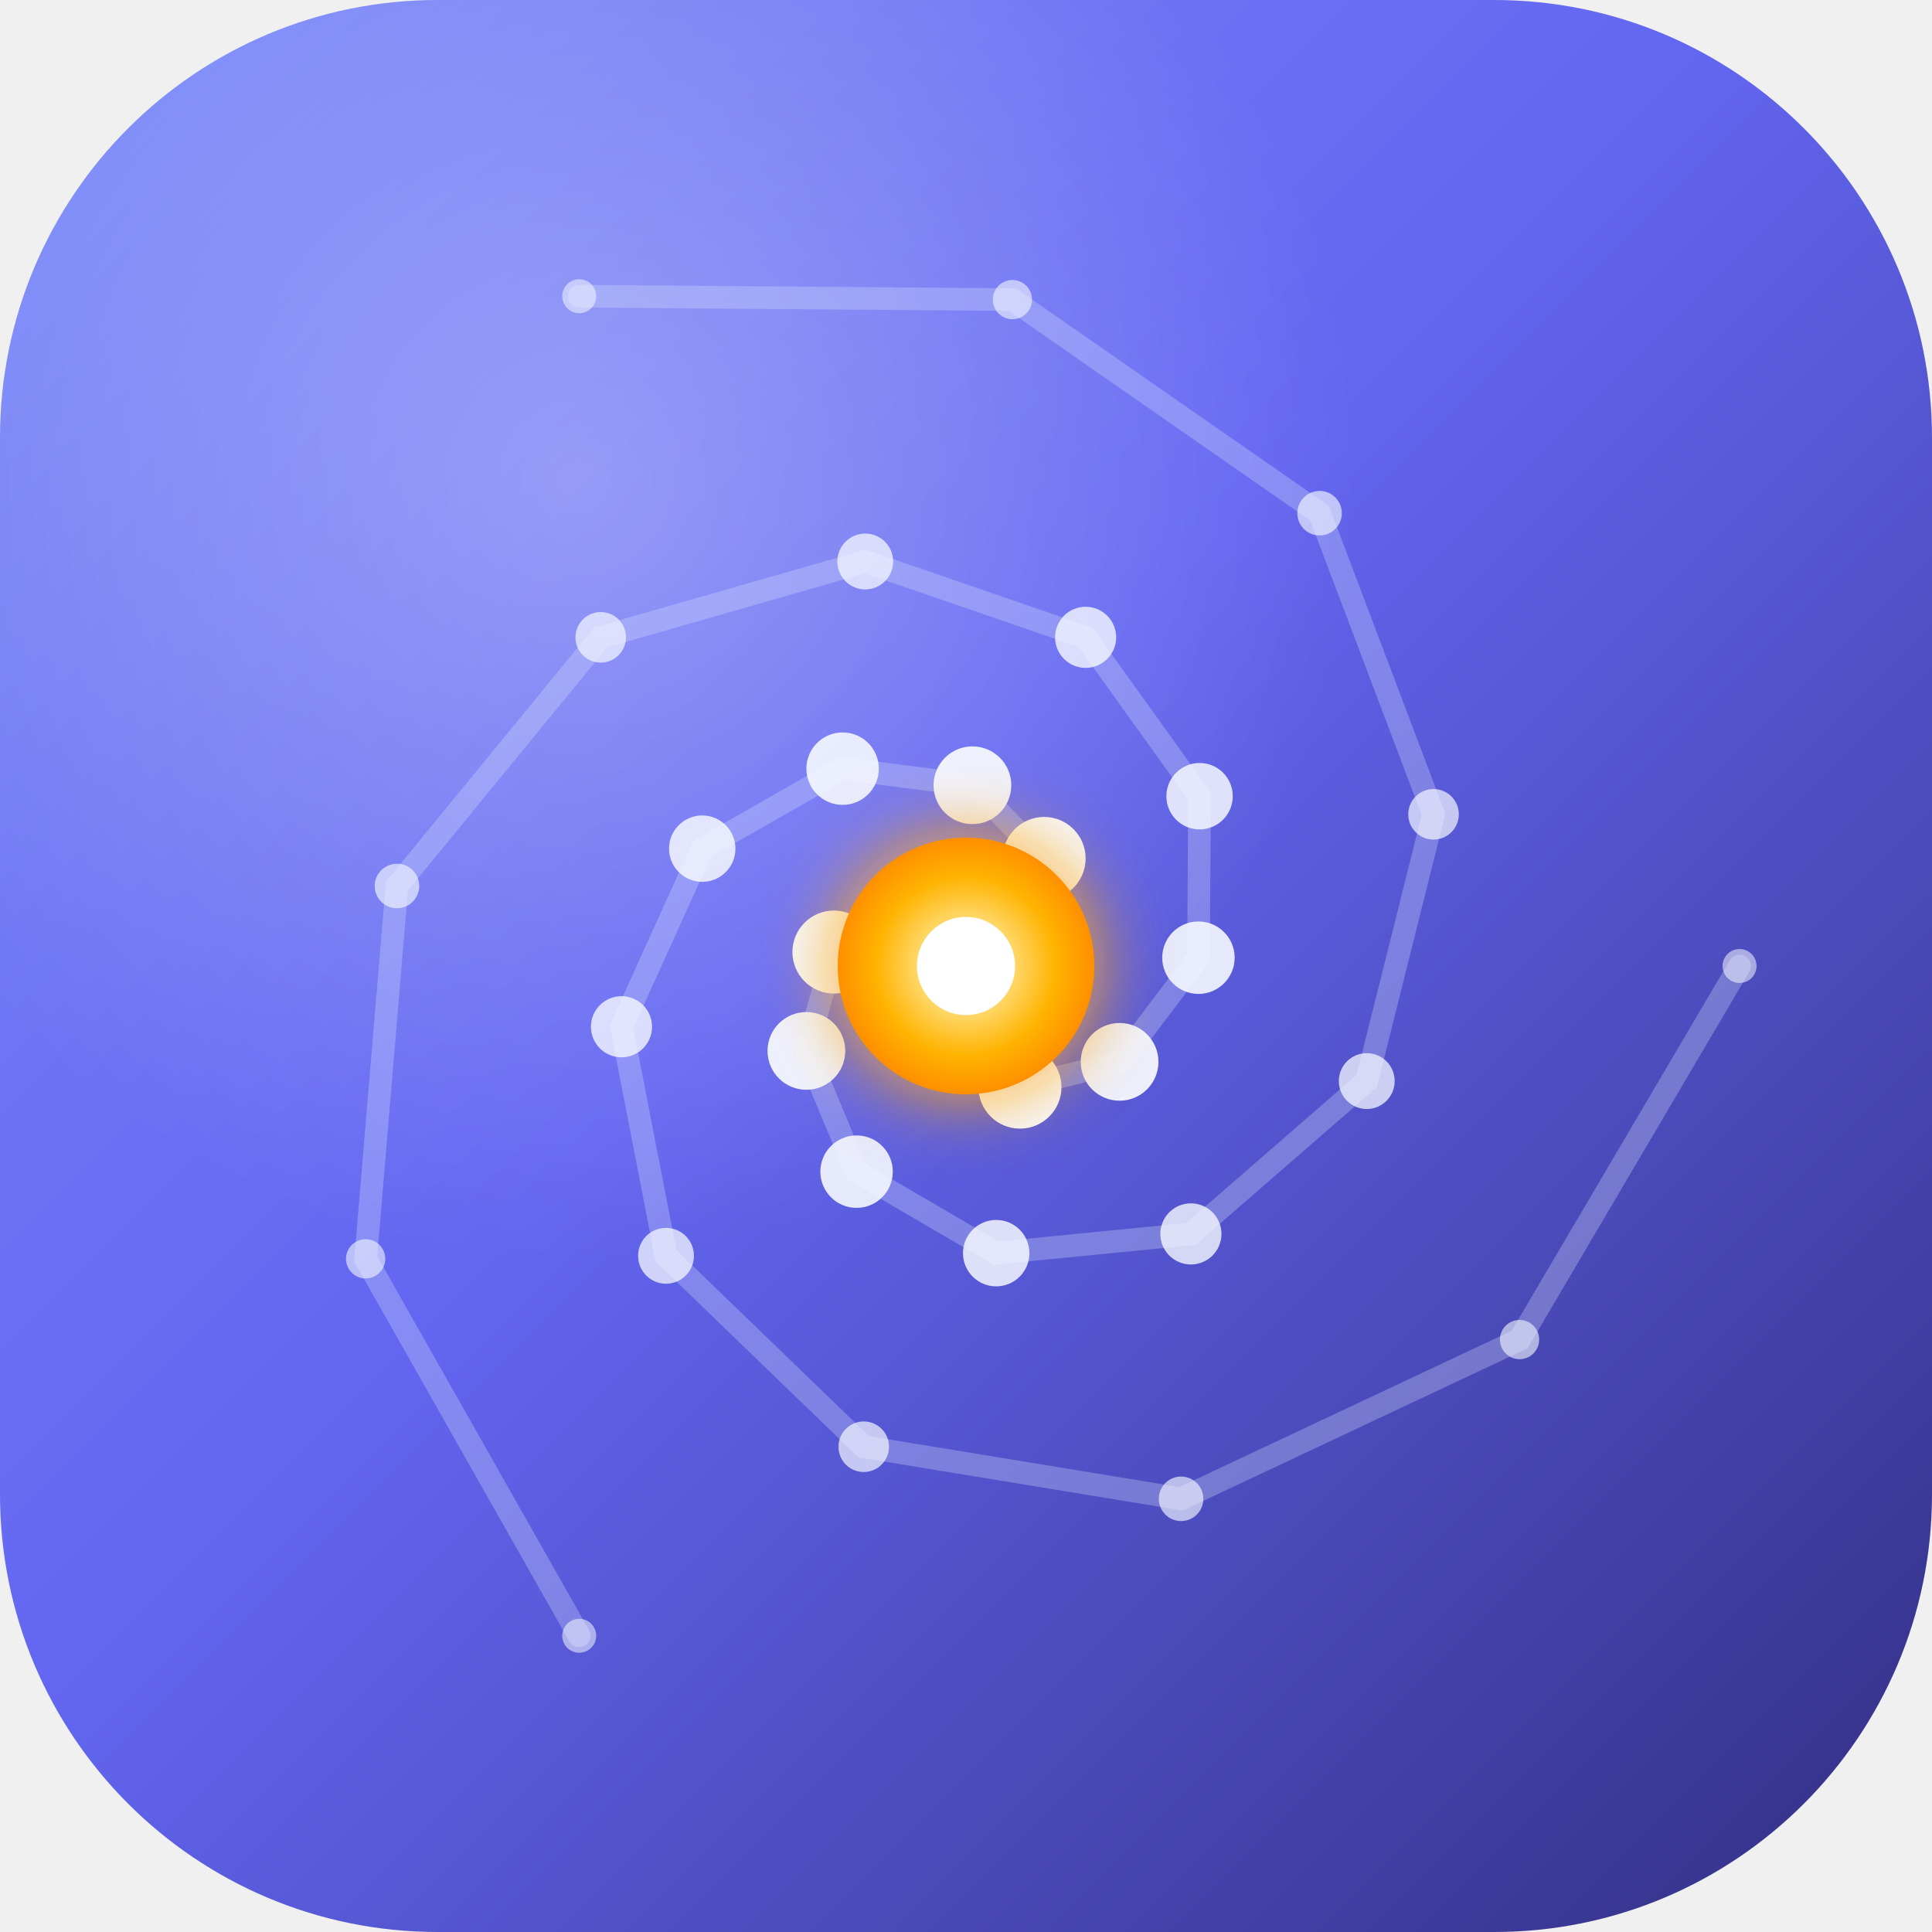
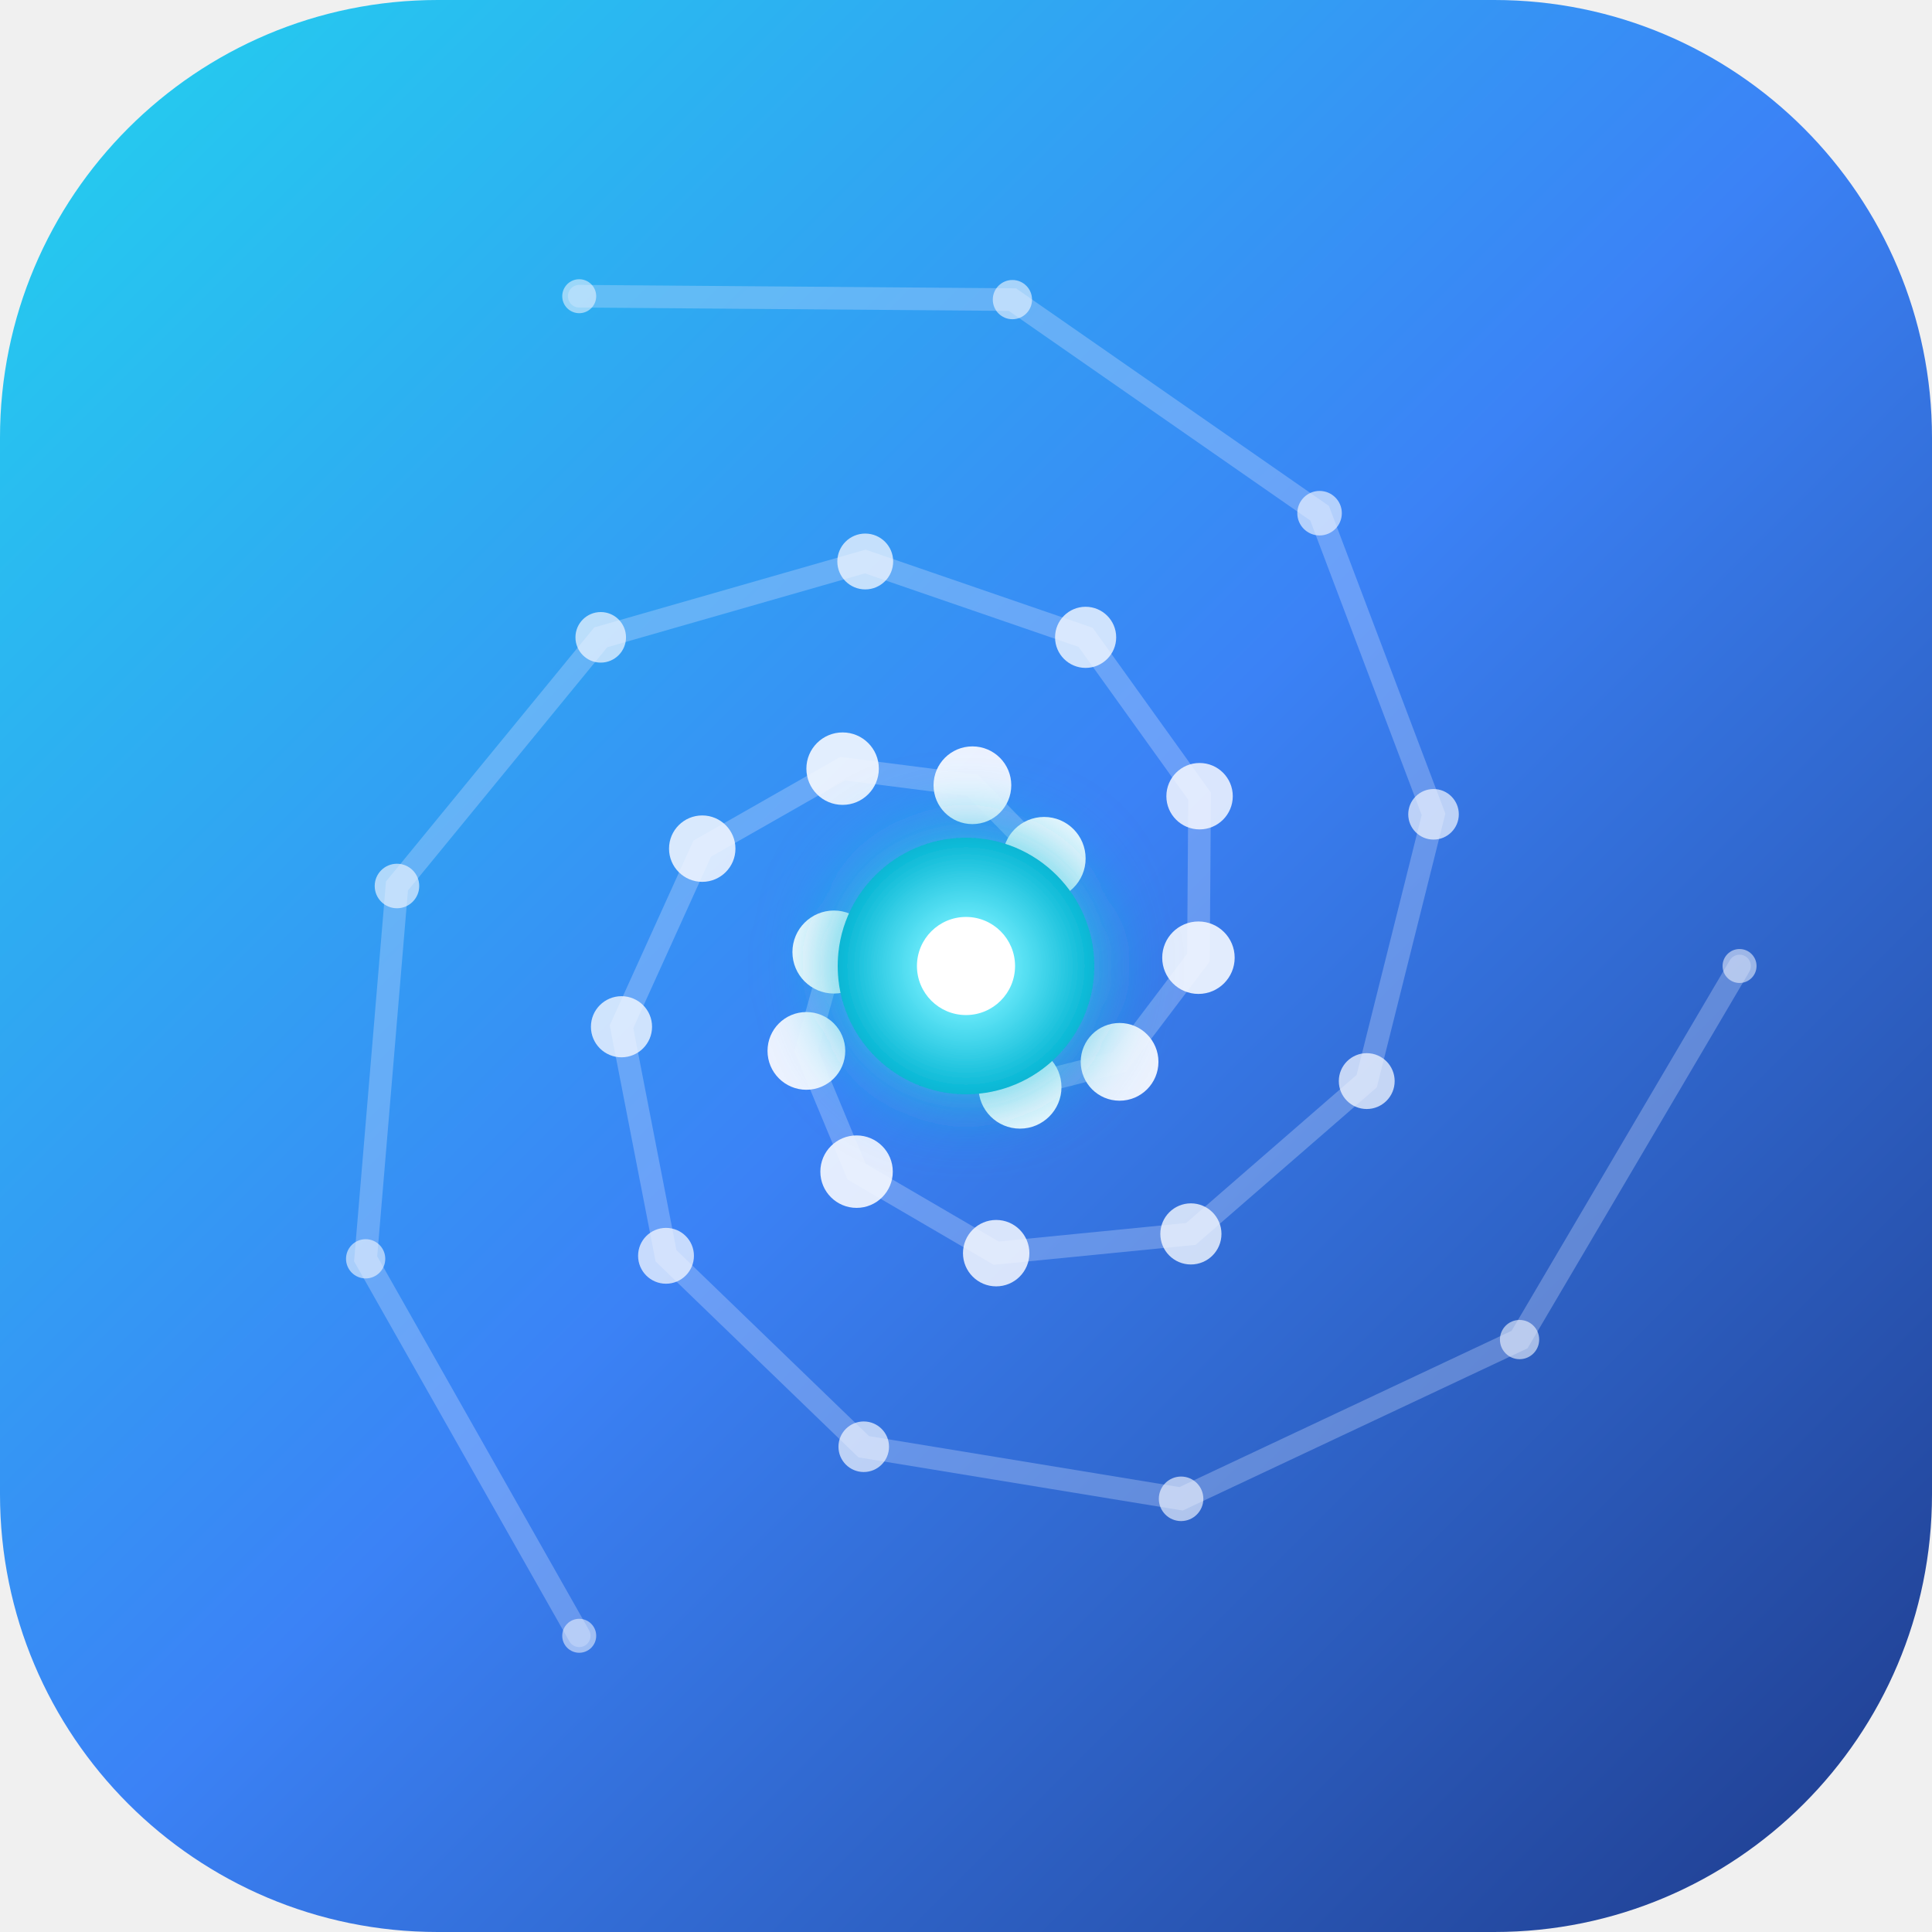
- <svg xmlns="http://www.w3.org/2000/svg" viewBox="0 0 512 512" width="512" height="512" role="img" aria-label="turboswarm logo">
+ <svg xmlns="http://www.w3.org/2000/svg" viewBox="0 0 512 512" width="512" height="512">
  <defs>
    <linearGradient id="bg" x1="0" y1="0" x2="1" y2="1">
-       <stop offset="0" stop-color="#7c8cf8" />
-       <stop offset="0.45" stop-color="#6366f1" />
-       <stop offset="1" stop-color="#312e81" />
+       <stop offset="0" stop-color="#22d3ee" />
+       <stop offset="0.5" stop-color="#3b82f6" />
+       <stop offset="1" stop-color="#1e3a8a" />
    </linearGradient>
-     <radialGradient id="light" cx="0.3" cy="0.25" r="0.8">
-       <stop offset="0" stop-color="#ffffff" stop-opacity="0.28" />
-       <stop offset="0.5" stop-color="#ffffff" stop-opacity="0" />
-     </radialGradient>
    <radialGradient id="core" cx="0.5" cy="0.5" r="0.5">
-       <stop offset="0" stop-color="#ffffff" />
-       <stop offset="0.30" stop-color="#ffe082" />
-       <stop offset="0.70" stop-color="#ffb300" />
-       <stop offset="1" stop-color="#ff8f00" />
+       <stop offset="0" stop-color="#fff" />
+       <stop offset="0.35" stop-color="#67e8f9" />
+       <stop offset="1" stop-color="#06b6d4" />
    </radialGradient>
    <filter id="glow" x="-80%" y="-80%" width="260%" height="260%">
      <feGaussianBlur stdDeviation="10" result="b" />
      <feMerge>
        <feMergeNode in="b" />
        <feMergeNode in="SourceGraphic" />
      </feMerge>
    </filter>
  </defs>
  <rect width="512" height="512" rx="116" fill="url(#bg)" />
-   <rect width="512" height="512" rx="116" fill="url(#light)" />
  <g fill="none" stroke="#dbe4ff" stroke-width="6" stroke-linecap="round" stroke-opacity="0.30">
    <path d="M 461.0 256.0 L 402.7 355.0 L 313.0 397.2 L 228.9 383.4 L 176.5 332.8 L 164.7 272.1 L 186.1 224.9 L 223.3 203.7 L 257.7 208.1 L 276.7 227.5" />
    <path d="M 153.5 433.5 L 96.9 333.6 L 105.2 234.8 L 159.2 168.9 L 229.3 148.8 L 287.7 168.9 L 317.9 211.0 L 317.6 253.8 L 296.7 281.4 L 270.3 288.1" />
    <path d="M 153.5 78.5 L 268.3 79.4 L 349.7 136.0 L 379.9 215.8 L 362.2 286.5 L 315.6 327.0 L 264.0 332.1 L 227.0 310.5 L 213.7 278.5 L 221.0 252.3" />
  </g>
  <g fill="#f5f8ff">
    <circle cx="461.0" cy="256.0" r="4.5" fill-opacity="0.55" />
    <circle cx="402.7" cy="355.0" r="5.2" fill-opacity="0.60" />
    <circle cx="313.0" cy="397.2" r="5.9" fill-opacity="0.65" />
    <circle cx="228.9" cy="383.4" r="6.7" fill-opacity="0.70" />
    <circle cx="176.5" cy="332.8" r="7.4" fill-opacity="0.75" />
    <circle cx="164.7" cy="272.1" r="8.1" fill-opacity="0.80" />
    <circle cx="186.1" cy="224.9" r="8.8" fill-opacity="0.85" />
    <circle cx="223.3" cy="203.7" r="9.6" fill-opacity="0.90" />
    <circle cx="257.7" cy="208.1" r="10.3" fill-opacity="0.95" />
    <circle cx="276.7" cy="227.5" r="11.0" fill-opacity="1.00" />
    <circle cx="153.5" cy="433.5" r="4.5" fill-opacity="0.55" />
    <circle cx="96.9" cy="333.6" r="5.2" fill-opacity="0.60" />
    <circle cx="105.2" cy="234.8" r="5.9" fill-opacity="0.65" />
    <circle cx="159.2" cy="168.9" r="6.7" fill-opacity="0.70" />
    <circle cx="229.3" cy="148.8" r="7.4" fill-opacity="0.75" />
    <circle cx="287.7" cy="168.9" r="8.1" fill-opacity="0.80" />
    <circle cx="317.9" cy="211.0" r="8.8" fill-opacity="0.85" />
    <circle cx="317.6" cy="253.8" r="9.6" fill-opacity="0.90" />
    <circle cx="296.7" cy="281.4" r="10.3" fill-opacity="0.95" />
    <circle cx="270.3" cy="288.1" r="11.0" fill-opacity="1.00" />
    <circle cx="153.5" cy="78.5" r="4.5" fill-opacity="0.55" />
    <circle cx="268.3" cy="79.4" r="5.2" fill-opacity="0.60" />
    <circle cx="349.7" cy="136.0" r="5.9" fill-opacity="0.65" />
    <circle cx="379.9" cy="215.8" r="6.7" fill-opacity="0.70" />
    <circle cx="362.2" cy="286.5" r="7.4" fill-opacity="0.75" />
    <circle cx="315.6" cy="327.0" r="8.1" fill-opacity="0.80" />
    <circle cx="264.0" cy="332.1" r="8.8" fill-opacity="0.85" />
    <circle cx="227.0" cy="310.5" r="9.6" fill-opacity="0.90" />
    <circle cx="213.7" cy="278.5" r="10.3" fill-opacity="0.95" />
    <circle cx="221.0" cy="252.3" r="11.0" fill-opacity="1.00" />
  </g>
  <circle cx="256" cy="256" r="34" fill="url(#core)" filter="url(#glow)" />
-   <circle cx="256" cy="256" r="13" fill="#ffffff" />
+   <circle cx="256" cy="256" r="13" fill="#fff" />
</svg>
